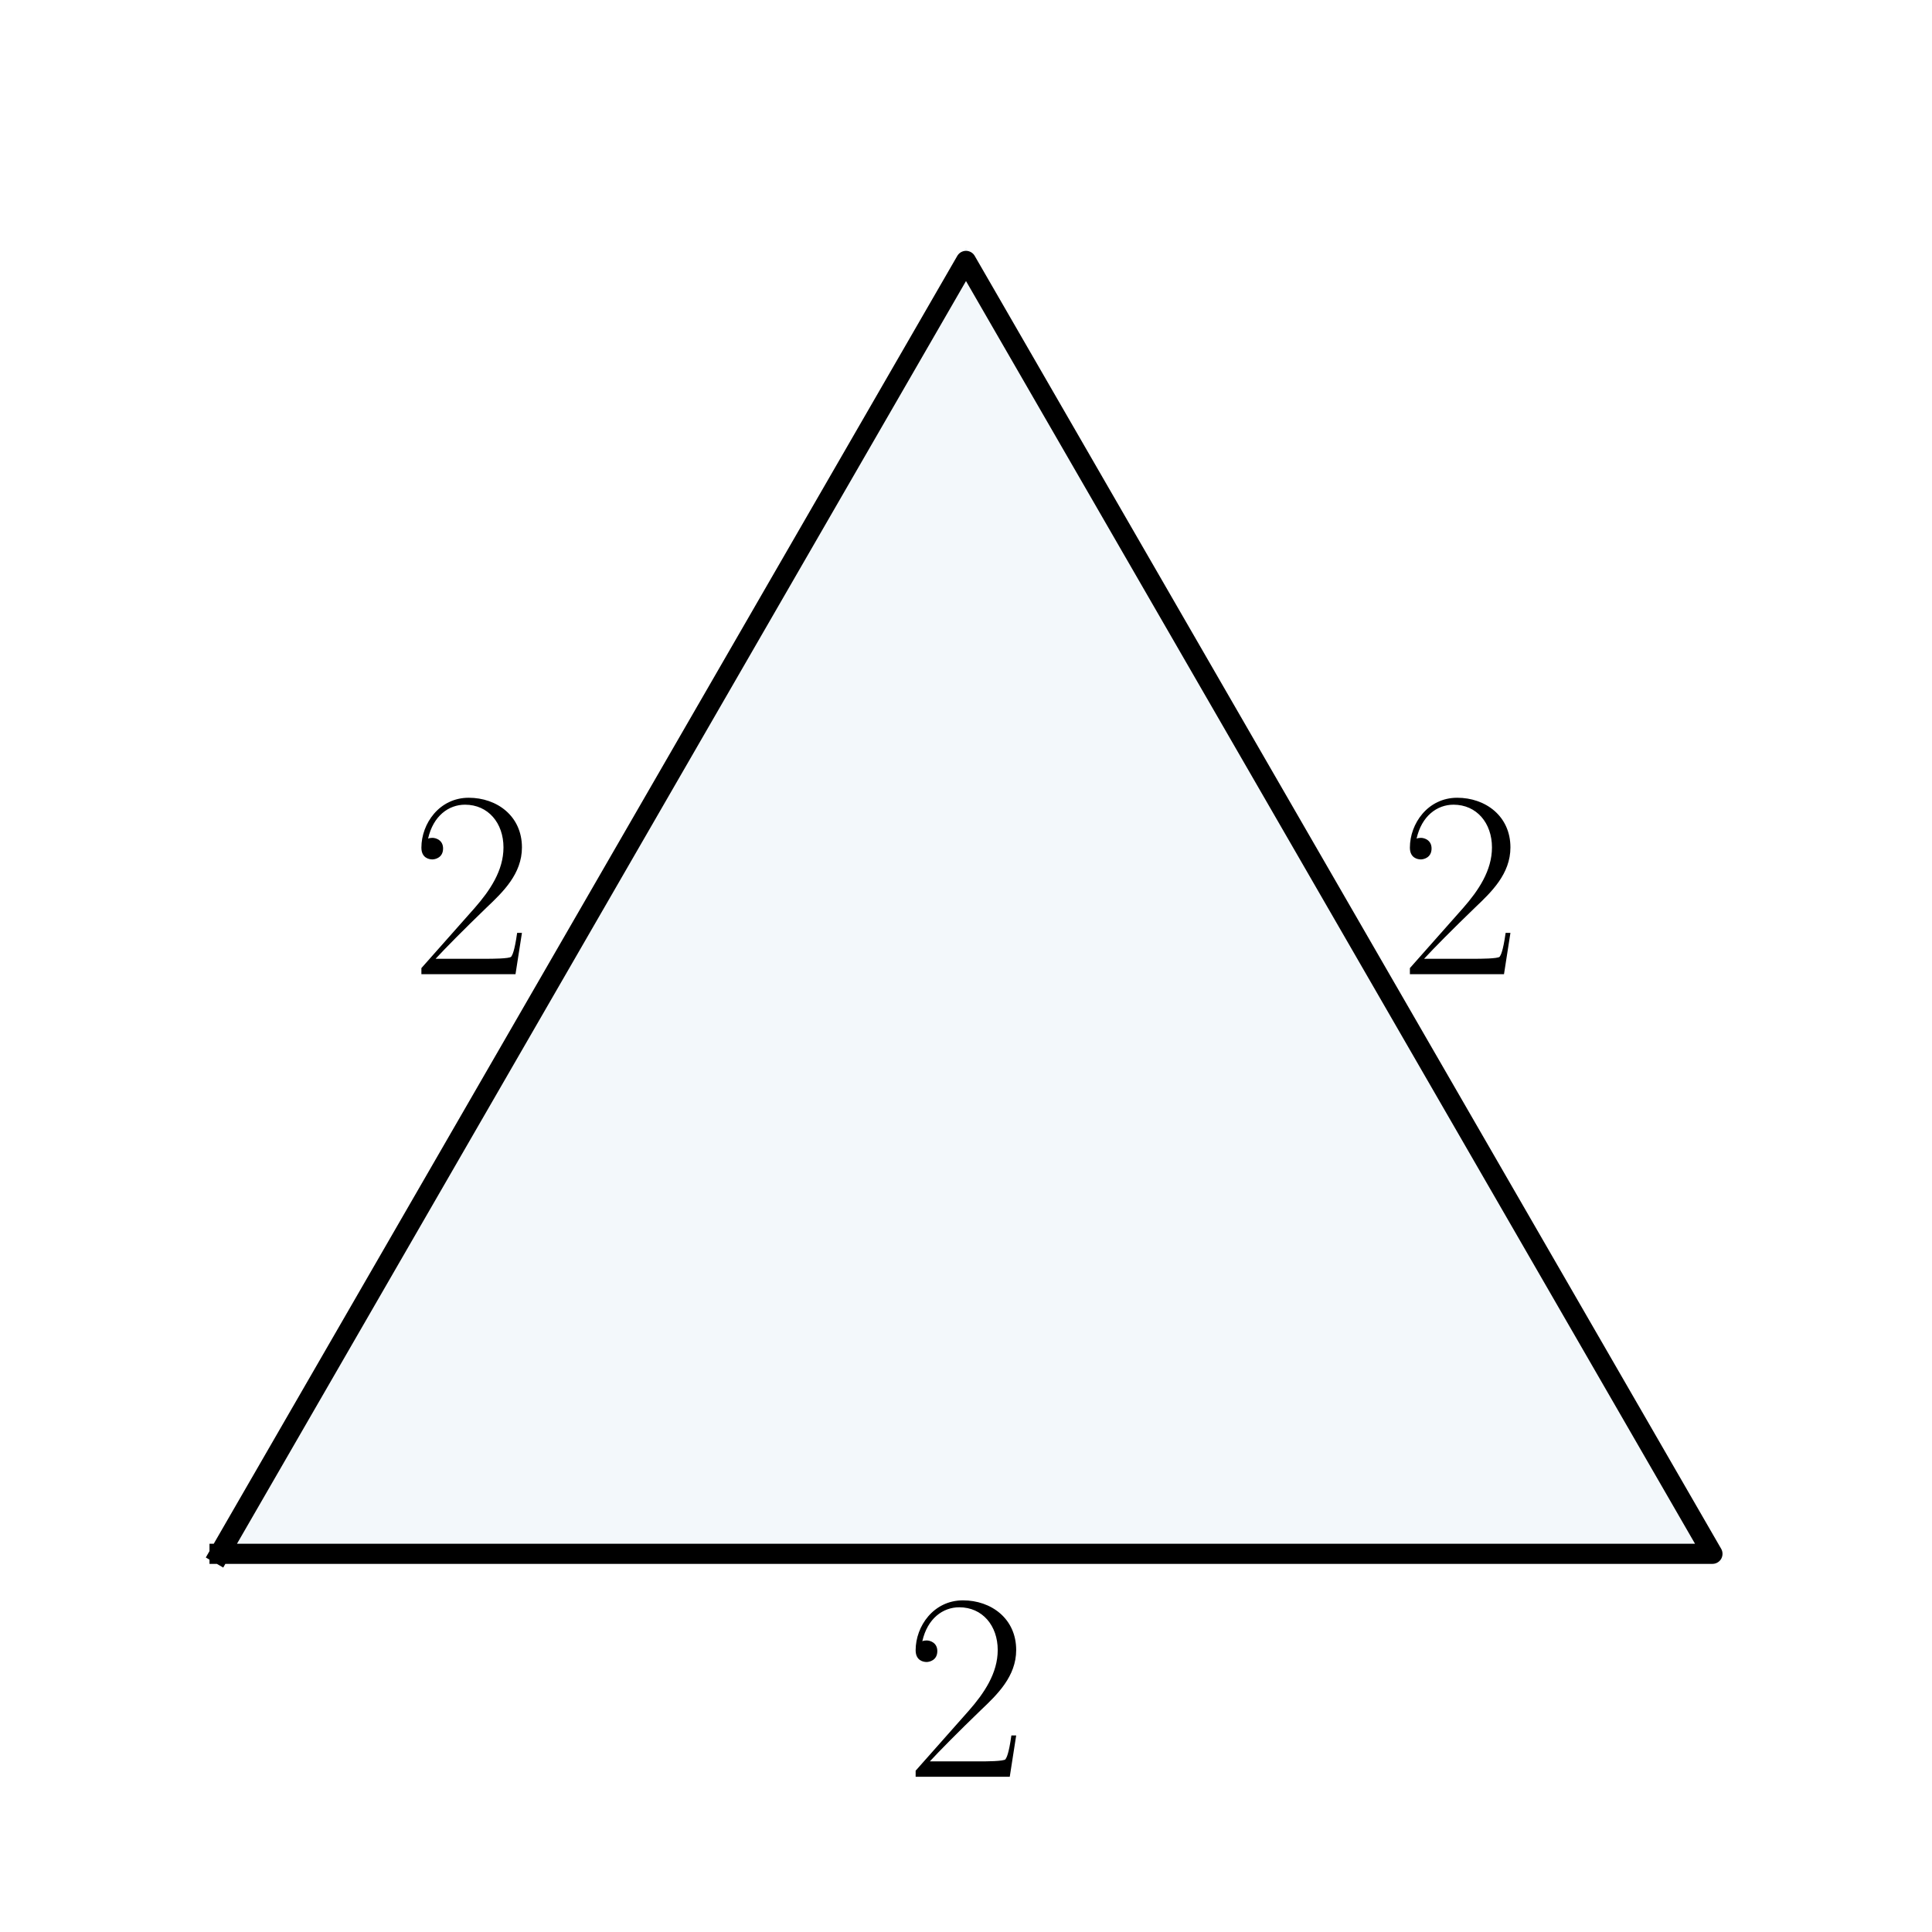
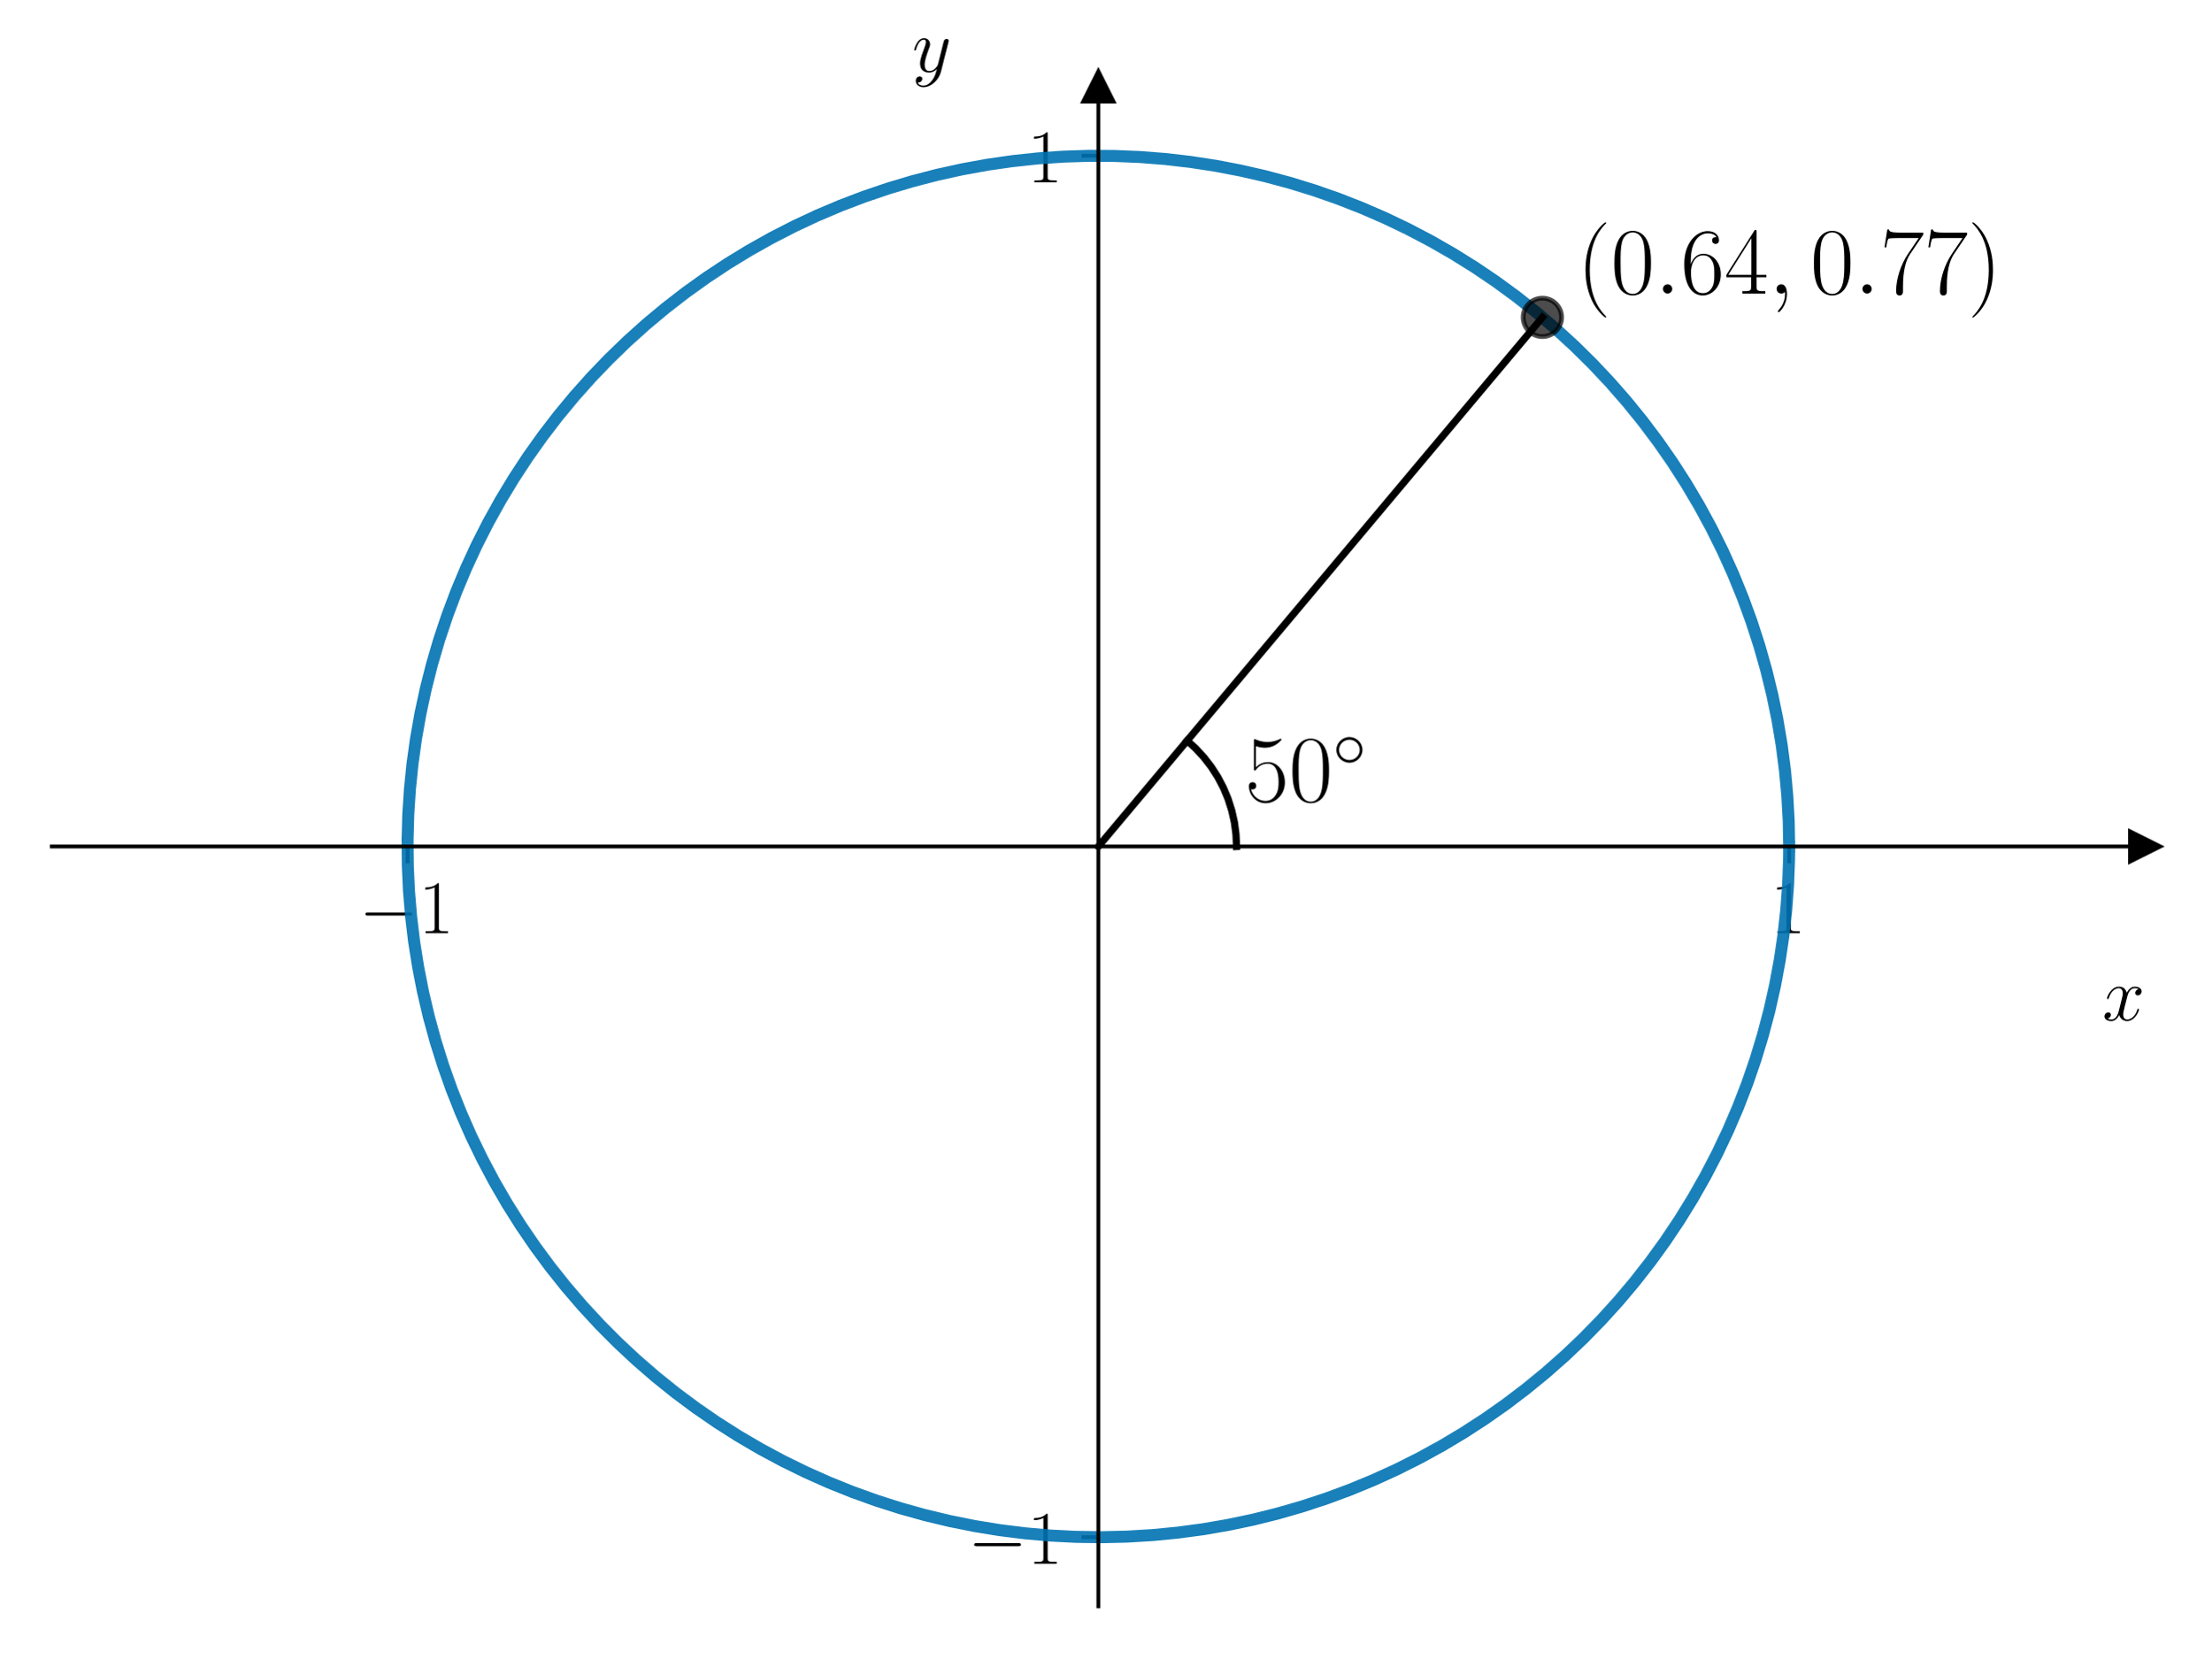
- <svg xmlns="http://www.w3.org/2000/svg" xmlns:xlink="http://www.w3.org/1999/xlink" width="144pt" height="144pt" viewBox="0 0 144 144" version="1.1">
+ <svg xmlns="http://www.w3.org/2000/svg" xmlns:xlink="http://www.w3.org/1999/xlink" width="460.8pt" height="345.6pt" viewBox="0 0 460.8 345.6" version="1.1">
  <defs>
    <style type="text/css">*{stroke-linejoin: round; stroke-linecap: butt}</style>
  </defs>
  <g id="figure_1">
    <g id="patch_1">
-       <path d="M 0 144  L 144 144  L 144 0  L 0 0  L 0 144  z " style="fill: none" />
+       <path d="M 0 345.6  L 460.8 345.6  L 460.8 0  L 0 0  L 0 345.6  z " style="fill: none" />
    </g>
    <g id="axes_1">
      <g id="patch_2">
-         <path d="M 16.364 115.812  L 127.636 115.812  L 72 19.447  z " clip-path="url(#pde624ec3b8)" style="fill: #0072b2; opacity: 0.05; stroke: #0072b2; stroke-linejoin: miter" />
+         <path d="M 10.8 334.8  L 447 334.8  L 447 18.065  L 10.8 18.065  L 10.8 334.8  z " style="fill: none" />
      </g>
-       <g id="line2d_1">
-         <path d="M 16.364 115.812  L 127.636 115.812  L 72 19.447  L 16.364 115.812  " clip-path="url(#pde624ec3b8)" style="fill: none; stroke: #000000; stroke-width: 1.5; stroke-linecap: square" />
-       </g>
-       <g id="text_1">
-         <g transform="translate(30.59281 72.61063) scale(0.2 -0.2)">
-           <defs>
-             <path id="CMR17-32" d="M 2669 989  L 2554 989  C 2490 536 2438 459 2413 420  C 2381 369 1920 369 1830 369  L 602 369  C 832 619 1280 1072 1824 1597  C 2214 1967 2669 2402 2669 3035  C 2669 3790 2067 4224 1395 4224  C 691 4224 262 3604 262 3030  C 262 2780 448 2748 525 2748  C 589 2748 781 2787 781 3010  C 781 3207 614 3264 525 3264  C 486 3264 448 3258 422 3245  C 544 3790 915 4058 1306 4058  C 1862 4058 2227 3617 2227 3035  C 2227 2479 1901 2000 1536 1584  L 262 146  L 262 0  L 2515 0  L 2669 989  z " transform="scale(0.015625)" />
-           </defs>
-           <use xlink:href="#CMR17-32" transform="scale(0.996264)" />
+       <g id="matplotlib.axis_1">
+         <g id="xtick_1">
+           <g id="line2d_1">
+             <defs>
+               <path id="maecc2c4a40" d="M 0 0  L 0 3.5  " style="stroke: #000000; stroke-width: 0.8" />
+             </defs>
+             <g>
+               <use xlink:href="#maecc2c4a40" x="84.929" y="176.432" style="stroke: #000000; stroke-width: 0.8" />
+             </g>
+           </g>
+           <g id="text_1">
+             <g transform="translate(74.82783 194.5019) scale(0.16 -0.16)">
+               <defs>
+                 <path id="CMSY10-0" d="M 4218 1472  C 4326 1472 4442 1472 4442 1600  C 4442 1728 4326 1728 4218 1728  L 755 1728  C 646 1728 531 1728 531 1600  C 531 1472 646 1472 755 1472  L 4218 1472  z " transform="scale(0.015625)" />
+                 <path id="CMR17-31" d="M 1702 4058  C 1702 4192 1696 4192 1606 4192  C 1357 3916 979 3827 621 3827  C 602 3827 570 3827 563 3808  C 557 3795 557 3782 557 3648  C 755 3648 1088 3686 1344 3839  L 1344 461  C 1344 236 1331 160 781 160  L 589 160  L 589 0  C 896 0 1216 0 1523 0  C 1830 0 2150 0 2458 0  L 2458 160  L 2266 160  C 1715 160 1702 230 1702 458  L 1702 4058  z " transform="scale(0.015625)" />
+               </defs>
+               <use xlink:href="#CMSY10-0" transform="scale(0.996264)" />
+               <use xlink:href="#CMR17-31" transform="translate(77.48747 0) scale(0.996264)" />
+             </g>
+           </g>
+         </g>
+         <g id="xtick_2">
+           <g id="line2d_2">
+             <g>
+               <use xlink:href="#maecc2c4a40" x="372.87" y="176.432" style="stroke: #000000; stroke-width: 0.8" />
+             </g>
+           </g>
+           <g id="text_2">
+             <g transform="translate(368.9685 194.5019) scale(0.16 -0.16)">
+               <use xlink:href="#CMR17-31" transform="scale(0.996264)" />
+             </g>
+           </g>
+         </g>
+         <g id="text_3">
+           <g transform="translate(438.1306 212.6709) scale(0.16 -0.16)">
+             <defs>
+               <path id="CMMI12-78" d="M 3034 2606  C 2829 2567 2752 2414 2752 2293  C 2752 2139 2874 2088 2963 2088  C 3155 2088 3290 2254 3290 2427  C 3290 2695 2982 2816 2714 2816  C 2323 2816 2106 2433 2048 2312  C 1901 2816 1504 2816 1389 2816  C 736 2816 390 1980 390 1839  C 390 1814 416 1782 461 1782  C 512 1782 525 1820 538 1846  C 755 2555 1184 2689 1370 2689  C 1658 2689 1715 2420 1715 2267  C 1715 2127 1677 1980 1600 1673  L 1382 798  C 1286 415 1101 64 762 64  C 730 64 570 64 435 147  C 666 192 717 383 717 460  C 717 588 621 664 499 664  C 346 664 179 530 179 326  C 179 57 480 -64 755 -64  C 1062 -64 1280 179 1414 441  C 1517 64 1837 -64 2074 -64  C 2726 -64 3072 773 3072 913  C 3072 945 3046 971 3008 971  C 2950 971 2944 939 2925 888  C 2752 326 2381 64 2093 64  C 1869 64 1747 230 1747 492  C 1747 632 1773 734 1875 1156  L 2099 2024  C 2195 2408 2413 2689 2707 2689  C 2720 2689 2899 2689 3034 2606  z " transform="scale(0.015625)" />
+             </defs>
+             <use xlink:href="#CMMI12-78" transform="scale(0.996264)" />
+           </g>
        </g>
      </g>
-       <g id="text_2">
-         <g transform="translate(104.2691 72.61063) scale(0.2 -0.2)">
-           <use xlink:href="#CMR17-32" transform="scale(0.996264)" />
+       <g id="matplotlib.axis_2">
+         <g id="ytick_1">
+           <g id="line2d_3">
+             <defs>
+               <path id="m43fa7fb03d" d="M 0 0  L -3.5 0  " style="stroke: #000000; stroke-width: 0.8" />
+             </defs>
+             <g>
+               <use xlink:href="#m43fa7fb03d" x="228.9" y="320.403" style="stroke: #000000; stroke-width: 0.8" />
+             </g>
+           </g>
+           <g id="text_4">
+             <g transform="translate(201.6977 325.9379) scale(0.16 -0.16)">
+               <use xlink:href="#CMSY10-0" transform="scale(0.996264)" />
+               <use xlink:href="#CMR17-31" transform="translate(77.48747 0) scale(0.996264)" />
+             </g>
+           </g>
+         </g>
+         <g id="ytick_2">
+           <g id="line2d_4">
+             <g>
+               <use xlink:href="#m43fa7fb03d" x="228.9" y="32.461" style="stroke: #000000; stroke-width: 0.8" />
+             </g>
+           </g>
+           <g id="text_5">
+             <g transform="translate(214.0957 37.99622) scale(0.16 -0.16)">
+               <use xlink:href="#CMR17-31" transform="scale(0.996264)" />
+             </g>
+           </g>
+         </g>
+         <g id="text_6">
+           <g transform="translate(190.0874 14.96506) scale(0.16 -0.16)">
+             <defs>
+               <path id="CMMI12-79" d="M 1683 -700  C 1510 -939 1261 -1152 947 -1152  C 870 -1152 563 -1152 467 -889  C 486 -895 518 -895 531 -895  C 723 -895 851 -729 851 -582  C 851 -435 730 -384 634 -384  C 531 -384 307 -458 307 -759  C 307 -1071 582 -1286 947 -1286  C 1587 -1286 2234 -700 2413 6  L 3040 2485  C 3046 2517 3059 2556 3059 2594  C 3059 2689 2982 2753 2886 2753  C 2829 2753 2694 2727 2643 2535  L 2170 658  C 2138 543 2138 530 2086 460  C 1958 281 1747 64 1440 64  C 1082 64 1050 415 1050 588  C 1050 952 1222 1443 1395 1903  C 1466 2088 1504 2178 1504 2305  C 1504 2574 1312 2816 998 2816  C 410 2816 173 1890 173 1839  C 173 1814 198 1782 243 1782  C 301 1782 307 1807 333 1897  C 486 2433 730 2689 979 2689  C 1037 2689 1146 2689 1146 2478  C 1146 2312 1075 2127 979 1884  C 666 1047 666 837 666 683  C 666 77 1101 -64 1421 -64  C 1606 -64 1837 -6 2061 230  L 2067 224  C 1971 -147 1907 -392 1683 -700  z " transform="scale(0.015625)" />
+             </defs>
+             <use xlink:href="#CMMI12-79" transform="scale(0.996264)" />
+           </g>
        </g>
      </g>
-       <g id="text_3">
-         <g transform="translate(67.43095 132.4313) scale(0.2 -0.2)">
-           <use xlink:href="#CMR17-32" transform="scale(0.996264)" />
+       <g id="line2d_5">
+         <defs>
+           <path id="me81c7390bd" d="M 3 0  L -3 -3  L -3 3  z " style="stroke: #000000; stroke-linejoin: miter" />
+         </defs>
+         <g>
+           <use xlink:href="#me81c7390bd" x="447" y="176.432" style="stroke: #000000; stroke-linejoin: miter" />
+         </g>
+       </g>
+       <g id="line2d_6">
+         <defs>
+           <path id="mb1eb9e6e34" d="M 0 -3  L -3 3  L 3 3  z " style="stroke: #000000; stroke-linejoin: miter" />
+         </defs>
+         <g>
+           <use xlink:href="#mb1eb9e6e34" x="228.9" y="18.065" style="stroke: #000000; stroke-linejoin: miter" />
+         </g>
+       </g>
+       <g id="line2d_7">
+         <path d="M 372.87 176.432  L 372.773 171.128  L 372.48 165.831  L 371.992 160.548  L 371.309 155.287  L 370.433 150.054  L 369.365 144.858  L 368.107 139.704  L 366.659 134.6  L 365.024 129.553  L 363.205 124.57  L 361.203 119.657  L 359.021 114.821  L 356.663 110.068  L 354.131 105.406  L 351.429 100.84  L 348.561 96.377  L 345.53 92.023  L 342.341 87.783  L 338.998 83.664  L 335.505 79.671  L 331.868 75.809  L 328.091 72.083  L 324.179 68.5  L 320.138 65.062  L 315.972 61.777  L 311.689 58.646  L 307.293 55.676  L 302.791 52.87  L 298.188 50.231  L 293.492 47.764  L 288.707 45.472  L 283.842 43.357  L 278.901 41.423  L 273.893 39.673  L 268.824 38.108  L 263.701 36.731  L 258.53 35.544  L 253.319 34.547  L 248.075 33.744  L 242.805 33.135  L 237.516 32.719  L 232.215 32.5  L 226.91 32.475  L 221.608 32.646  L 216.315 33.012  L 211.04 33.574  L 205.788 34.329  L 200.568 35.277  L 195.387 36.416  L 190.251 37.746  L 185.168 39.264  L 180.144 40.968  L 175.186 42.857  L 170.301 44.926  L 165.496 47.175  L 160.777 49.598  L 156.15 52.194  L 151.622 54.959  L 147.199 57.889  L 142.887 60.979  L 138.692 64.227  L 134.619 67.626  L 130.674 71.174  L 126.863 74.864  L 123.19 78.693  L 119.661 82.654  L 116.28 86.742  L 113.052 90.952  L 109.981 95.278  L 107.072 99.715  L 104.328 104.255  L 101.753 108.894  L 99.351 113.624  L 97.125 118.44  L 95.078 123.334  L 93.213 128.301  L 91.531 133.333  L 90.037 138.423  L 88.731 143.565  L 87.615 148.752  L 86.691 153.976  L 85.96 159.23  L 85.423 164.508  L 85.082 169.803  L 84.935 175.106  L 84.984 180.411  L 85.228 185.711  L 85.667 190.998  L 86.301 196.265  L 87.129 201.505  L 88.149 206.711  L 89.36 211.877  L 90.761 216.994  L 92.349 222.055  L 94.122 227.055  L 96.079 231.987  L 98.216 236.843  L 100.531 241.616  L 103.019 246.302  L 105.679 250.892  L 108.506 255.381  L 111.496 259.763  L 114.646 264.032  L 117.951 268.182  L 121.407 272.208  L 125.009 276.103  L 128.751 279.863  L 132.63 283.483  L 136.64 286.957  L 140.774 290.281  L 145.029 293.45  L 149.397 296.461  L 153.873 299.309  L 158.451 301.989  L 163.125 304.5  L 167.888 306.836  L 172.734 308.996  L 177.656 310.975  L 182.648 312.771  L 187.702 314.383  L 192.813 315.807  L 197.973 317.042  L 203.174 318.086  L 208.41 318.938  L 213.675 319.596  L 218.96 320.06  L 224.258 320.328  L 229.563 320.402  L 234.867 320.279  L 240.162 319.962  L 245.443 319.449  L 250.701 318.743  L 255.929 317.843  L 261.121 316.751  L 266.269 315.469  L 271.366 313.998  L 276.405 312.34  L 281.381 310.497  L 286.284 308.472  L 291.11 306.269  L 295.851 303.888  L 300.502 301.335  L 305.055 298.612  L 309.505 295.724  L 313.845 292.673  L 318.07 289.464  L 322.174 286.102  L 326.151 282.591  L 329.997 278.936  L 333.704 275.142  L 337.27 271.213  L 340.689 267.156  L 343.955 262.976  L 347.066 258.678  L 350.016 254.269  L 352.801 249.754  L 355.418 245.139  L 357.864 240.431  L 360.134 235.636  L 362.226 230.761  L 364.138 225.812  L 365.865 220.796  L 367.406 215.719  L 368.76 210.589  L 369.923 205.413  L 370.895 200.198  L 371.675 194.95  L 372.26 189.677  L 372.651 184.387  L 372.846 179.085  L 372.87 176.432  L 372.87 176.432  " clip-path="url(#pf982a89e6f)" style="fill: none; stroke: #0072b2; stroke-opacity: 0.9; stroke-width: 2.5; stroke-linecap: square" />
+       </g>
+       <g id="line2d_8">
+         <path d="M 228.9 176.432  L 321.442 66.144  " clip-path="url(#pf982a89e6f)" style="fill: none; stroke: #000000; stroke-width: 1.5; stroke-linecap: square" />
+       </g>
+       <g id="line2d_9">
+         <defs>
+           <path id="m17ba43eb6e" d="M 0 4  C 1.061 4 2.078 3.579 2.828 2.828  C 3.579 2.078 4 1.061 4 0  C 4 -1.061 3.579 -2.078 2.828 -2.828  C 2.078 -3.579 1.061 -4 0 -4  C -1.061 -4 -2.078 -3.579 -2.828 -2.828  C -3.579 -2.078 -4 -1.061 -4 0  C -4 1.061 -3.579 2.078 -2.828 2.828  C -2.078 3.579 -1.061 4 0 4  z " style="stroke: #000000; stroke-opacity: 0.7" />
+         </defs>
+         <g clip-path="url(#pf982a89e6f)">
+           <use xlink:href="#m17ba43eb6e" x="321.442" y="66.144" style="fill-opacity: 0.7; stroke: #000000; stroke-opacity: 0.7" />
+         </g>
+       </g>
+       <g id="line2d_10">
+         <path d="M 257.694 176.432  L 257.583 173.906  L 257.25 171.398  L 256.699 168.93  L 255.934 166.519  L 254.96 164.185  L 253.784 161.946  L 252.417 159.818  L 250.869 157.819  L 249.15 155.963  L 247.408 154.375  L 247.408 154.375  " clip-path="url(#pf982a89e6f)" style="fill: none; stroke: #000000; stroke-width: 1.5; stroke-linecap: square" />
+       </g>
+       <g id="patch_3">
+         <path d="M 228.9 334.8  L 228.9 18.065  " style="fill: none; stroke: #000000; stroke-width: 0.8; stroke-linejoin: miter; stroke-linecap: square" />
+       </g>
+       <g id="patch_4">
+         <path d="M 447 334.8  L 447 18.065  " style="fill: none" />
+       </g>
+       <g id="patch_5">
+         <path d="M 10.8 176.432  L 447 176.432  " style="fill: none; stroke: #000000; stroke-width: 0.8; stroke-linejoin: miter; stroke-linecap: square" />
+       </g>
+       <g id="patch_6">
+         <path d="M 10.8 18.065  L 447 18.065  " style="fill: none" />
+       </g>
+       <g id="text_7">
+         <g transform="translate(259.4659 167.0159) scale(0.2 -0.2)">
+           <defs>
+             <path id="CMR17-35" d="M 730 3692  C 794 3666 1056 3584 1325 3584  C 1920 3584 2246 3911 2432 4100  C 2432 4157 2432 4192 2394 4192  C 2387 4192 2374 4192 2323 4163  C 2099 4058 1837 3973 1517 3973  C 1325 3973 1037 3999 723 4139  C 653 4171 640 4171 634 4171  C 602 4171 595 4164 595 4037  L 595 2203  C 595 2089 595 2057 659 2057  C 691 2057 704 2070 736 2114  C 941 2401 1222 2522 1542 2522  C 1766 2522 2246 2382 2246 1289  C 2246 1085 2246 715 2054 421  C 1894 159 1645 25 1370 25  C 947 25 518 320 403 814  C 429 807 480 795 506 795  C 589 795 749 840 749 1038  C 749 1210 627 1280 506 1280  C 358 1280 262 1190 262 1011  C 262 454 704 -128 1382 -128  C 2042 -128 2669 440 2669 1264  C 2669 2030 2170 2624 1549 2624  C 1222 2624 947 2503 730 2274  L 730 3692  z " transform="scale(0.015625)" />
+             <path id="CMR17-30" d="M 2688 2025  C 2688 2416 2682 3080 2413 3591  C 2176 4039 1798 4198 1466 4198  C 1158 4198 768 4058 525 3597  C 269 3118 243 2524 243 2025  C 243 1661 250 1106 448 619  C 723 -39 1216 -128 1466 -128  C 1760 -128 2208 -7 2470 600  C 2662 1042 2688 1559 2688 2025  z M 1466 -26  C 1056 -26 813 325 723 812  C 653 1188 653 1738 653 2096  C 653 2588 653 2997 736 3387  C 858 3929 1216 4096 1466 4096  C 1728 4096 2067 3923 2189 3400  C 2272 3036 2278 2607 2278 2096  C 2278 1680 2278 1169 2202 792  C 2067 95 1690 -26 1466 -26  z " transform="scale(0.015625)" />
+             <path id="CMSY10-e" d="M 2842 1600  C 2842 2277 2272 2828 1600 2828  C 909 2828 352 2264 352 1600  C 352 930 909 372 1600 372  C 2272 372 2842 923 2842 1600  z M 1600 628  C 1043 628 608 1070 608 1600  C 608 2130 1050 2572 1600 2572  C 2131 2572 2586 2142 2586 1600  C 2586 1058 2131 628 1600 628  z " transform="scale(0.015625)" />
+           </defs>
+           <use xlink:href="#CMR17-35" transform="scale(0.996264)" />
+           <use xlink:href="#CMR17-30" transform="translate(45.69048 0) scale(0.996264)" />
+           <use xlink:href="#CMSY10-e" transform="translate(91.38095 36.15364) scale(0.697382)" />
+         </g>
+       </g>
+       <g id="text_8">
+         <g transform="translate(328.6409 61.18019) scale(0.2 -0.2)">
+           <defs>
+             <path id="CMR17-28" d="M 1958 -1561  C 1958 -1555 1958 -1542 1939 -1523  C 1645 -1224 858 -407 858 1581  C 858 3569 1632 4379 1946 4697  C 1946 4704 1958 4717 1958 4736  C 1958 4755 1939 4768 1914 4768  C 1843 4768 1299 4296 986 3594  C 666 2887 576 2199 576 1588  C 576 1128 621 351 1005 -471  C 1312 -1135 1837 -1600 1914 -1600  C 1946 -1600 1958 -1587 1958 -1561  z " transform="scale(0.015625)" />
+             <path id="CMMI12-3a" d="M 1178 307  C 1178 492 1024 619 870 619  C 685 619 557 466 557 313  C 557 128 710 0 864 0  C 1050 0 1178 153 1178 307  z " transform="scale(0.015625)" />
+             <path id="CMR17-36" d="M 678 2176  C 678 3690 1395 4032 1811 4032  C 1946 4032 2272 4009 2400 3776  C 2298 3776 2106 3776 2106 3553  C 2106 3381 2246 3323 2336 3323  C 2394 3323 2566 3348 2566 3560  C 2566 3954 2246 4179 1805 4179  C 1043 4179 243 3390 243 1984  C 243 253 966 -128 1478 -128  C 2099 -128 2688 427 2688 1283  C 2688 2081 2170 2662 1517 2662  C 1126 2662 838 2407 678 1960  L 678 2176  z M 1478 25  C 691 25 691 1200 691 1436  C 691 1896 909 2560 1504 2560  C 1613 2560 1926 2560 2138 2120  C 2253 1870 2253 1609 2253 1289  C 2253 944 2253 690 2118 434  C 1978 171 1773 25 1478 25  z " transform="scale(0.015625)" />
+             <path id="CMR17-34" d="M 2150 4122  C 2150 4256 2144 4256 2029 4256  L 128 1254  L 128 1088  L 1779 1088  L 1779 457  C 1779 224 1766 160 1318 160  L 1197 160  L 1197 0  C 1402 0 1747 0 1965 0  C 2182 0 2528 0 2733 0  L 2733 160  L 2611 160  C 2163 160 2150 224 2150 457  L 2150 1088  L 2803 1088  L 2803 1254  L 2150 1254  L 2150 4122  z M 1798 3703  L 1798 1254  L 256 1254  L 1798 3703  z " transform="scale(0.015625)" />
+             <path id="CMMI12-3b" d="M 1248 -31  C 1248 343 1126 619 864 619  C 659 619 557 453 557 313  C 557 172 653 0 870 0  C 954 0 1024 26 1082 83  C 1094 96 1101 96 1107 96  C 1120 96 1120 5 1120 -27  C 1120 -240 1082 -659 710 -1080  C 640 -1157 640 -1170 640 -1183  C 640 -1216 672 -1248 704 -1248  C 755 -1248 1248 -771 1248 -31  z " transform="scale(0.015625)" />
+             <path id="CMR17-37" d="M 2886 3941  L 2886 4081  L 1382 4081  C 634 4081 621 4165 595 4288  L 480 4288  L 294 3094  L 410 3094  C 429 3215 474 3540 550 3661  C 589 3712 1062 3712 1171 3712  L 2579 3712  L 1869 2661  C 1395 1954 1069 999 1069 165  C 1069 89 1069 -128 1299 -128  C 1530 -128 1530 89 1530 171  L 1530 465  C 1530 1508 1709 2196 2003 2636  L 2886 3941  z " transform="scale(0.015625)" />
+             <path id="CMR17-29" d="M 1683 1581  C 1683 2040 1638 2817 1254 3639  C 947 4303 422 4768 346 4768  C 326 4768 301 4761 301 4729  C 301 4717 307 4710 314 4697  C 621 4378 1402 3568 1402 1584  C 1402 -407 627 -1217 314 -1537  C 307 -1549 301 -1556 301 -1568  C 301 -1600 326 -1600 346 -1600  C 416 -1600 960 -1128 1274 -426  C 1594 281 1683 969 1683 1581  z " transform="scale(0.015625)" />
+           </defs>
+           <use xlink:href="#CMR17-28" transform="translate(0 0.003177) scale(0.996264)" />
+           <use xlink:href="#CMR17-30" transform="translate(35.28077 0) scale(0.996264)" />
+           <use xlink:href="#CMMI12-3a" transform="translate(80.97124 0) scale(0.996264)" />
+           <use xlink:href="#CMR17-36" transform="translate(108.0684 0) scale(0.996264)" />
+           <use xlink:href="#CMR17-34" transform="translate(153.7589 0) scale(0.996264)" />
+           <use xlink:href="#CMMI12-3b" transform="translate(199.4494 0) scale(0.996264)" />
+           <use xlink:href="#CMR17-30" transform="translate(243.151 0) scale(0.996264)" />
+           <use xlink:href="#CMMI12-3a" transform="translate(288.8414 0) scale(0.996264)" />
+           <use xlink:href="#CMR17-37" transform="translate(315.9386 0) scale(0.996264)" />
+           <use xlink:href="#CMR17-37" transform="translate(361.6291 0) scale(0.996264)" />
+           <use xlink:href="#CMR17-29" transform="translate(407.3196 0.003177) scale(0.996264)" />
        </g>
      </g>
    </g>
  </g>
  <defs>
-     <clipPath id="pde624ec3b8">
-       <rect x="10.8" y="10.8" width="122.4" height="113.66" />
+     <clipPath id="pf982a89e6f">
+       <rect x="10.8" y="18.065" width="436.2" height="316.735" />
    </clipPath>
  </defs>
</svg>
